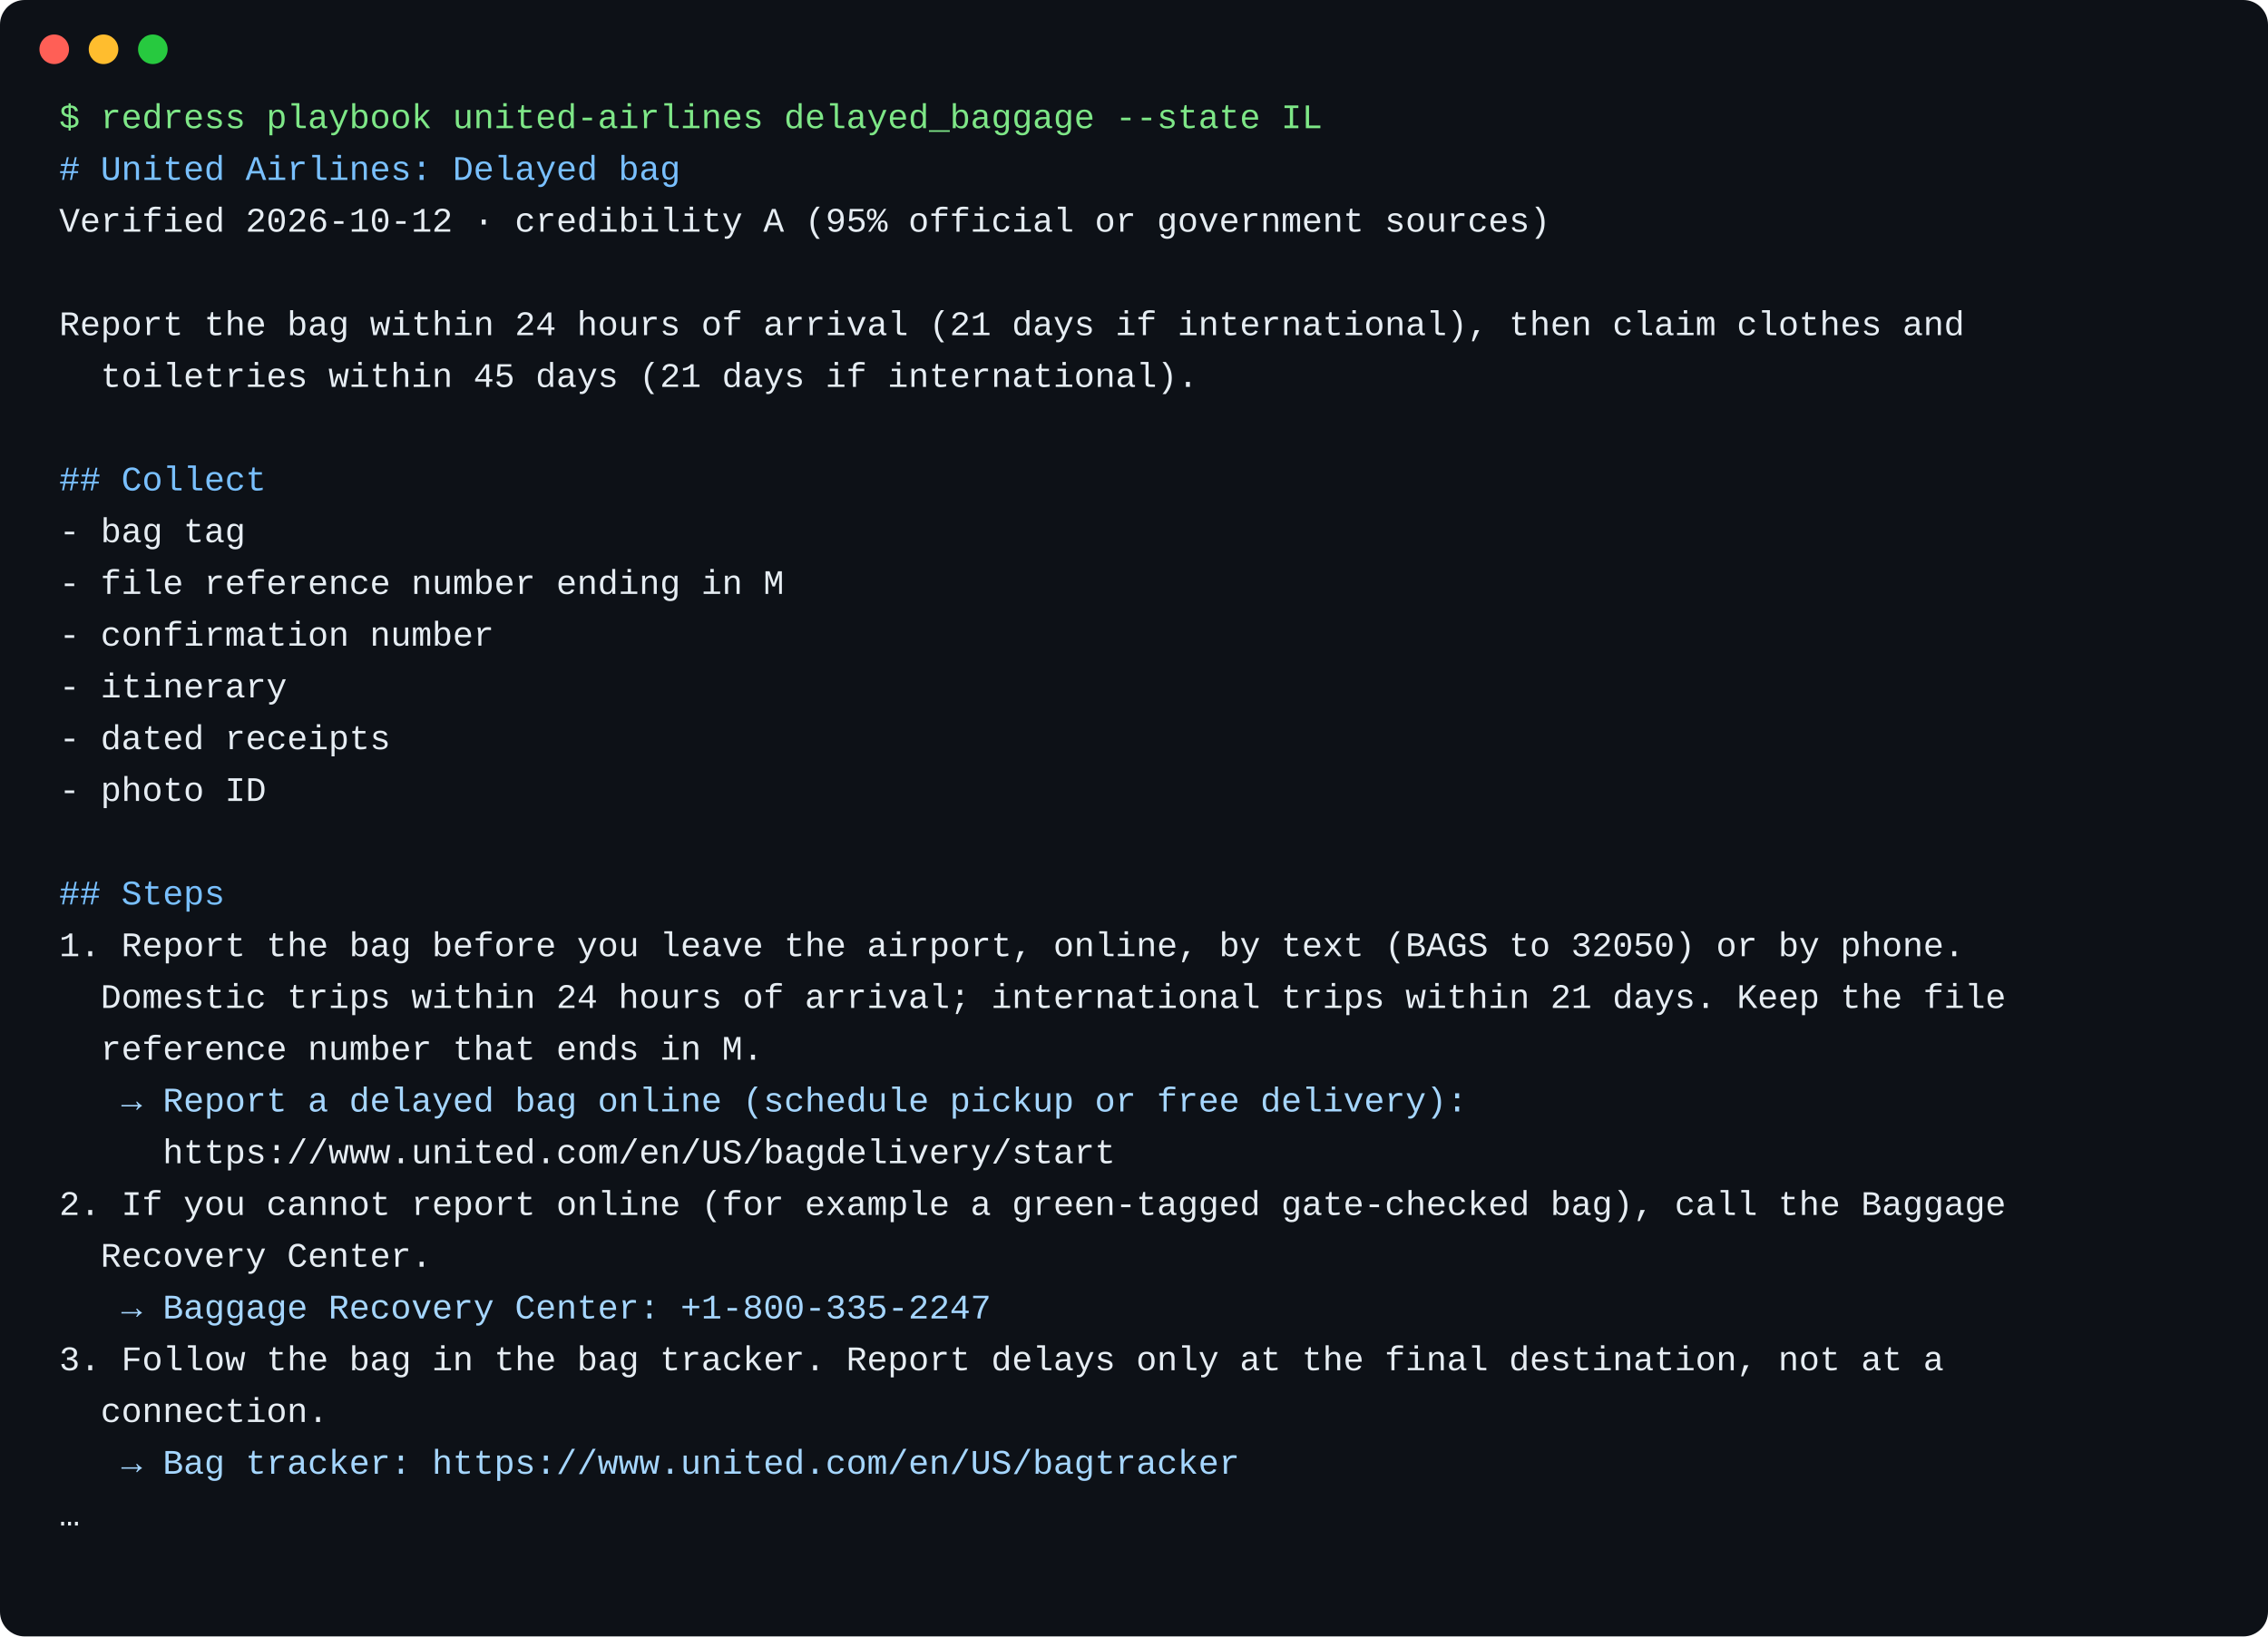
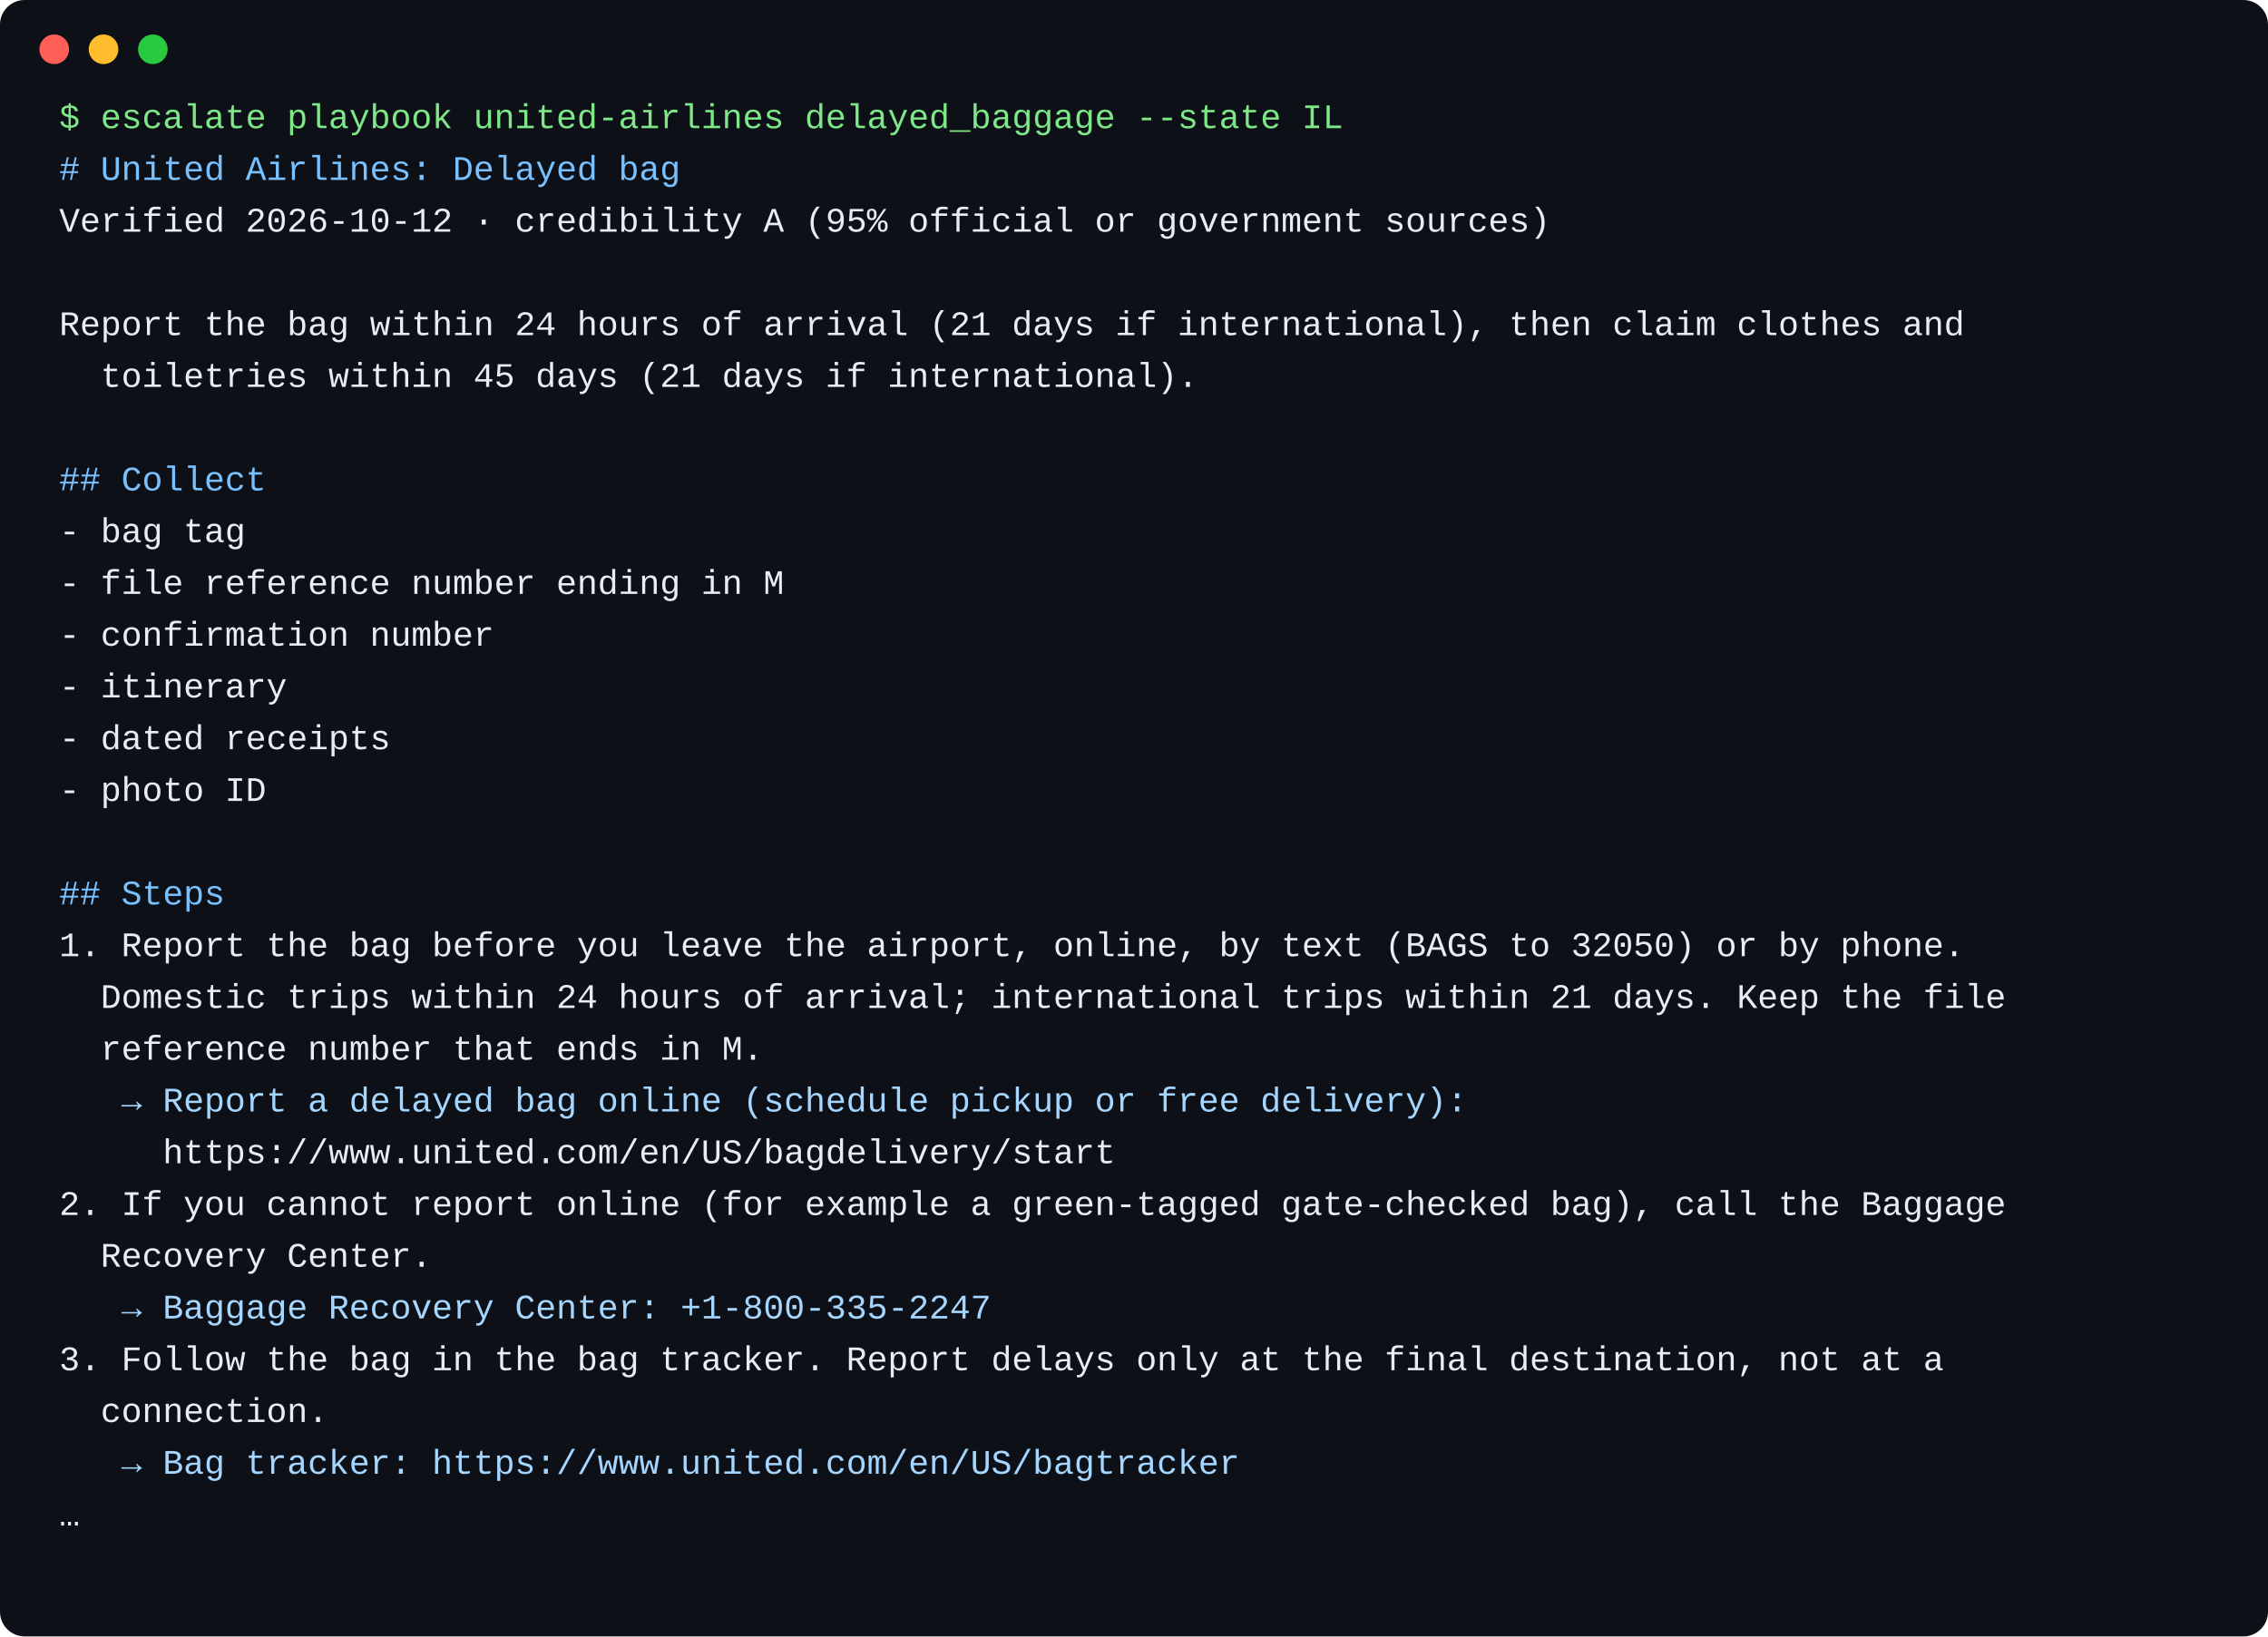
- <svg xmlns="http://www.w3.org/2000/svg" width="920" height="664" viewBox="0 0 920 664" role="img" aria-label="redress playbook united-airlines delayed_baggage --state IL">
+ <svg xmlns="http://www.w3.org/2000/svg" width="920" height="664" viewBox="0 0 920 664" role="img" aria-label="escalate playbook united-airlines delayed_baggage --state IL">
  <rect width="920" height="664" rx="10" fill="#0d1117" />
  <circle cx="22" cy="20" r="6" fill="#ff5f56" />
  <circle cx="42" cy="20" r="6" fill="#ffbd2e" />
  <circle cx="62" cy="20" r="6" fill="#27c93f" />
-   <text x="24" y="52" font-family="ui-monospace, SFMono-Regular, Menlo, Consolas, 'Liberation Mono', monospace" font-size="14" fill="#7ee787" xml:space="preserve">$ redress playbook united-airlines delayed_baggage --state IL</text>
+   <text x="24" y="52" font-family="ui-monospace, SFMono-Regular, Menlo, Consolas, 'Liberation Mono', monospace" font-size="14" fill="#7ee787" xml:space="preserve">$ escalate playbook united-airlines delayed_baggage --state IL</text>
  <text x="24" y="73" font-family="ui-monospace, SFMono-Regular, Menlo, Consolas, 'Liberation Mono', monospace" font-size="14" fill="#79c0ff" xml:space="preserve"># United Airlines: Delayed bag</text>
  <text x="24" y="94" font-family="ui-monospace, SFMono-Regular, Menlo, Consolas, 'Liberation Mono', monospace" font-size="14" fill="#e6edf3" xml:space="preserve">Verified 2026-10-12 · credibility A (95% official or government sources)</text>
  <text x="24" y="115" font-family="ui-monospace, SFMono-Regular, Menlo, Consolas, 'Liberation Mono', monospace" font-size="14" fill="#e6edf3" xml:space="preserve" />
  <text x="24" y="136" font-family="ui-monospace, SFMono-Regular, Menlo, Consolas, 'Liberation Mono', monospace" font-size="14" fill="#e6edf3" xml:space="preserve">Report the bag within 24 hours of arrival (21 days if international), then claim clothes and</text>
  <text x="24" y="157" font-family="ui-monospace, SFMono-Regular, Menlo, Consolas, 'Liberation Mono', monospace" font-size="14" fill="#e6edf3" xml:space="preserve">  toiletries within 45 days (21 days if international).</text>
  <text x="24" y="178" font-family="ui-monospace, SFMono-Regular, Menlo, Consolas, 'Liberation Mono', monospace" font-size="14" fill="#e6edf3" xml:space="preserve" />
  <text x="24" y="199" font-family="ui-monospace, SFMono-Regular, Menlo, Consolas, 'Liberation Mono', monospace" font-size="14" fill="#79c0ff" xml:space="preserve">## Collect</text>
  <text x="24" y="220" font-family="ui-monospace, SFMono-Regular, Menlo, Consolas, 'Liberation Mono', monospace" font-size="14" fill="#e6edf3" xml:space="preserve">- bag tag</text>
  <text x="24" y="241" font-family="ui-monospace, SFMono-Regular, Menlo, Consolas, 'Liberation Mono', monospace" font-size="14" fill="#e6edf3" xml:space="preserve">- file reference number ending in M</text>
  <text x="24" y="262" font-family="ui-monospace, SFMono-Regular, Menlo, Consolas, 'Liberation Mono', monospace" font-size="14" fill="#e6edf3" xml:space="preserve">- confirmation number</text>
  <text x="24" y="283" font-family="ui-monospace, SFMono-Regular, Menlo, Consolas, 'Liberation Mono', monospace" font-size="14" fill="#e6edf3" xml:space="preserve">- itinerary</text>
  <text x="24" y="304" font-family="ui-monospace, SFMono-Regular, Menlo, Consolas, 'Liberation Mono', monospace" font-size="14" fill="#e6edf3" xml:space="preserve">- dated receipts</text>
  <text x="24" y="325" font-family="ui-monospace, SFMono-Regular, Menlo, Consolas, 'Liberation Mono', monospace" font-size="14" fill="#e6edf3" xml:space="preserve">- photo ID</text>
  <text x="24" y="346" font-family="ui-monospace, SFMono-Regular, Menlo, Consolas, 'Liberation Mono', monospace" font-size="14" fill="#e6edf3" xml:space="preserve" />
  <text x="24" y="367" font-family="ui-monospace, SFMono-Regular, Menlo, Consolas, 'Liberation Mono', monospace" font-size="14" fill="#79c0ff" xml:space="preserve">## Steps</text>
  <text x="24" y="388" font-family="ui-monospace, SFMono-Regular, Menlo, Consolas, 'Liberation Mono', monospace" font-size="14" fill="#e6edf3" xml:space="preserve">1. Report the bag before you leave the airport, online, by text (BAGS to 32050) or by phone.</text>
  <text x="24" y="409" font-family="ui-monospace, SFMono-Regular, Menlo, Consolas, 'Liberation Mono', monospace" font-size="14" fill="#e6edf3" xml:space="preserve">  Domestic trips within 24 hours of arrival; international trips within 21 days. Keep the file</text>
  <text x="24" y="430" font-family="ui-monospace, SFMono-Regular, Menlo, Consolas, 'Liberation Mono', monospace" font-size="14" fill="#e6edf3" xml:space="preserve">  reference number that ends in M.</text>
  <text x="24" y="451" font-family="ui-monospace, SFMono-Regular, Menlo, Consolas, 'Liberation Mono', monospace" font-size="14" fill="#a5d6ff" xml:space="preserve">   → Report a delayed bag online (schedule pickup or free delivery):</text>
  <text x="24" y="472" font-family="ui-monospace, SFMono-Regular, Menlo, Consolas, 'Liberation Mono', monospace" font-size="14" fill="#e6edf3" xml:space="preserve">     https://www.united.com/en/US/bagdelivery/start</text>
  <text x="24" y="493" font-family="ui-monospace, SFMono-Regular, Menlo, Consolas, 'Liberation Mono', monospace" font-size="14" fill="#e6edf3" xml:space="preserve">2. If you cannot report online (for example a green-tagged gate-checked bag), call the Baggage</text>
  <text x="24" y="514" font-family="ui-monospace, SFMono-Regular, Menlo, Consolas, 'Liberation Mono', monospace" font-size="14" fill="#e6edf3" xml:space="preserve">  Recovery Center.</text>
  <text x="24" y="535" font-family="ui-monospace, SFMono-Regular, Menlo, Consolas, 'Liberation Mono', monospace" font-size="14" fill="#a5d6ff" xml:space="preserve">   → Baggage Recovery Center: +1-800-335-2247</text>
  <text x="24" y="556" font-family="ui-monospace, SFMono-Regular, Menlo, Consolas, 'Liberation Mono', monospace" font-size="14" fill="#e6edf3" xml:space="preserve">3. Follow the bag in the bag tracker. Report delays only at the final destination, not at a</text>
  <text x="24" y="577" font-family="ui-monospace, SFMono-Regular, Menlo, Consolas, 'Liberation Mono', monospace" font-size="14" fill="#e6edf3" xml:space="preserve">  connection.</text>
  <text x="24" y="598" font-family="ui-monospace, SFMono-Regular, Menlo, Consolas, 'Liberation Mono', monospace" font-size="14" fill="#a5d6ff" xml:space="preserve">   → Bag tracker: https://www.united.com/en/US/bagtracker</text>
  <text x="24" y="619" font-family="ui-monospace, SFMono-Regular, Menlo, Consolas, 'Liberation Mono', monospace" font-size="14" fill="#e6edf3" xml:space="preserve">…</text>
</svg>
